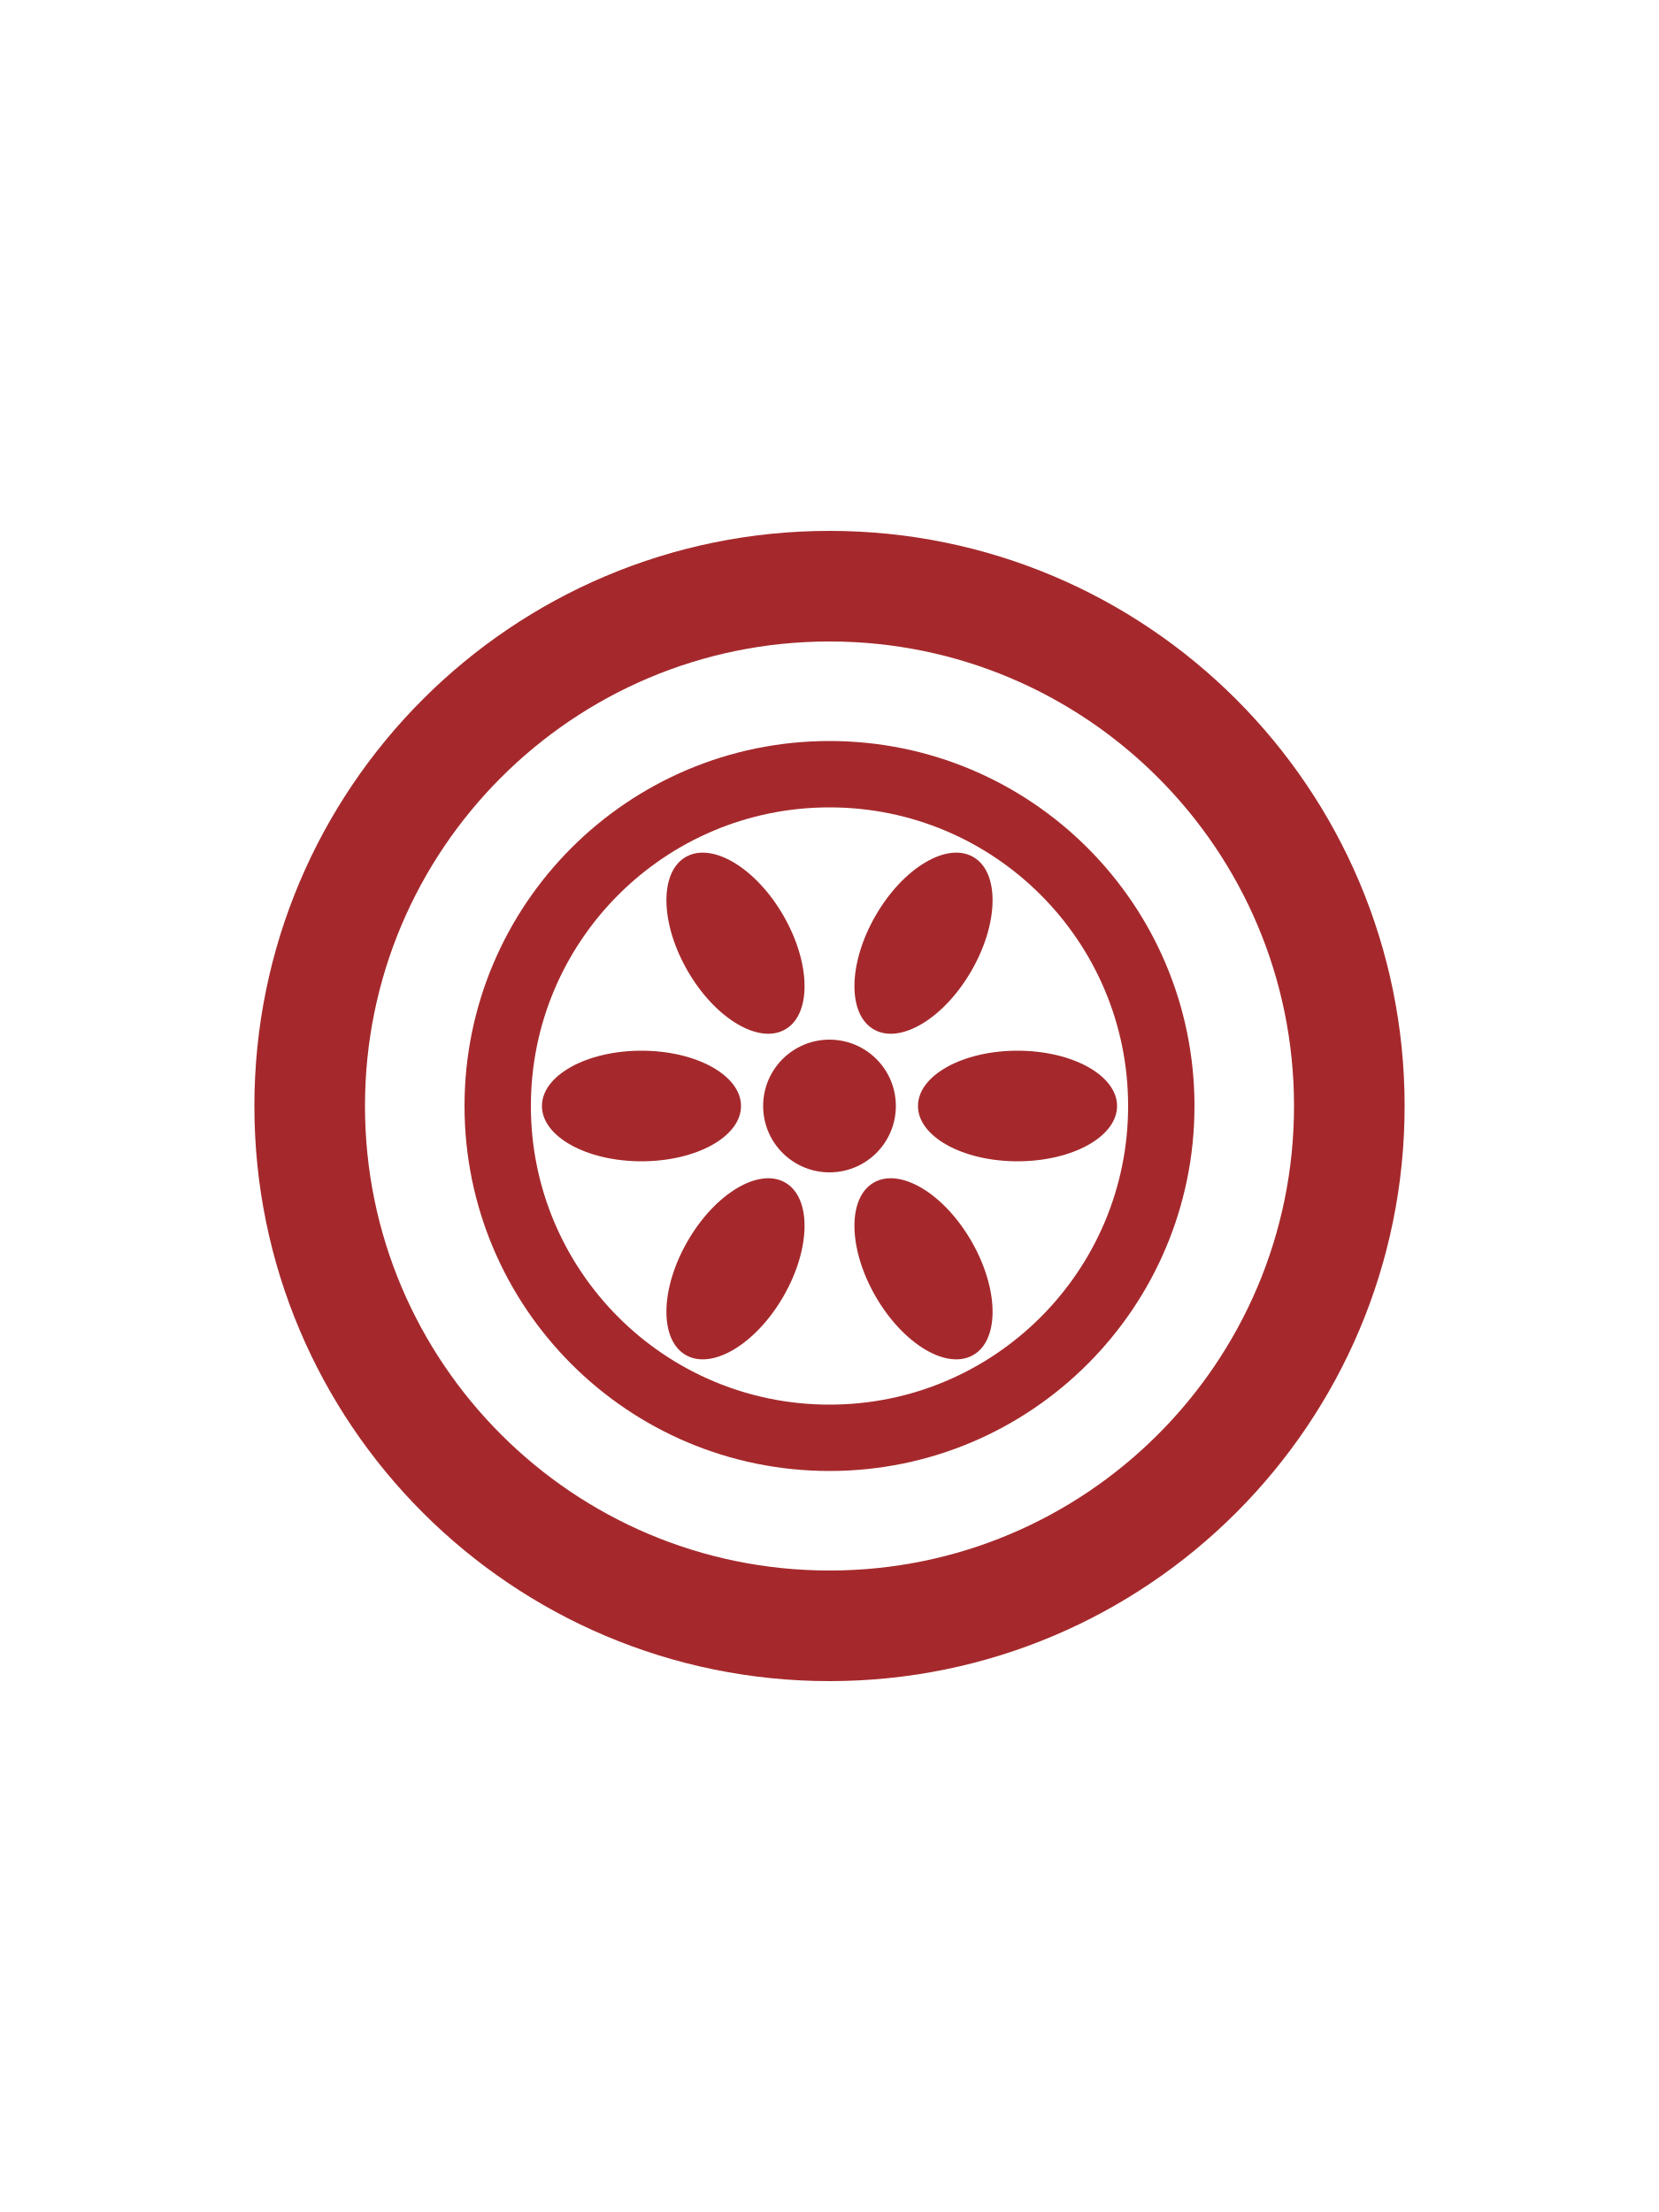
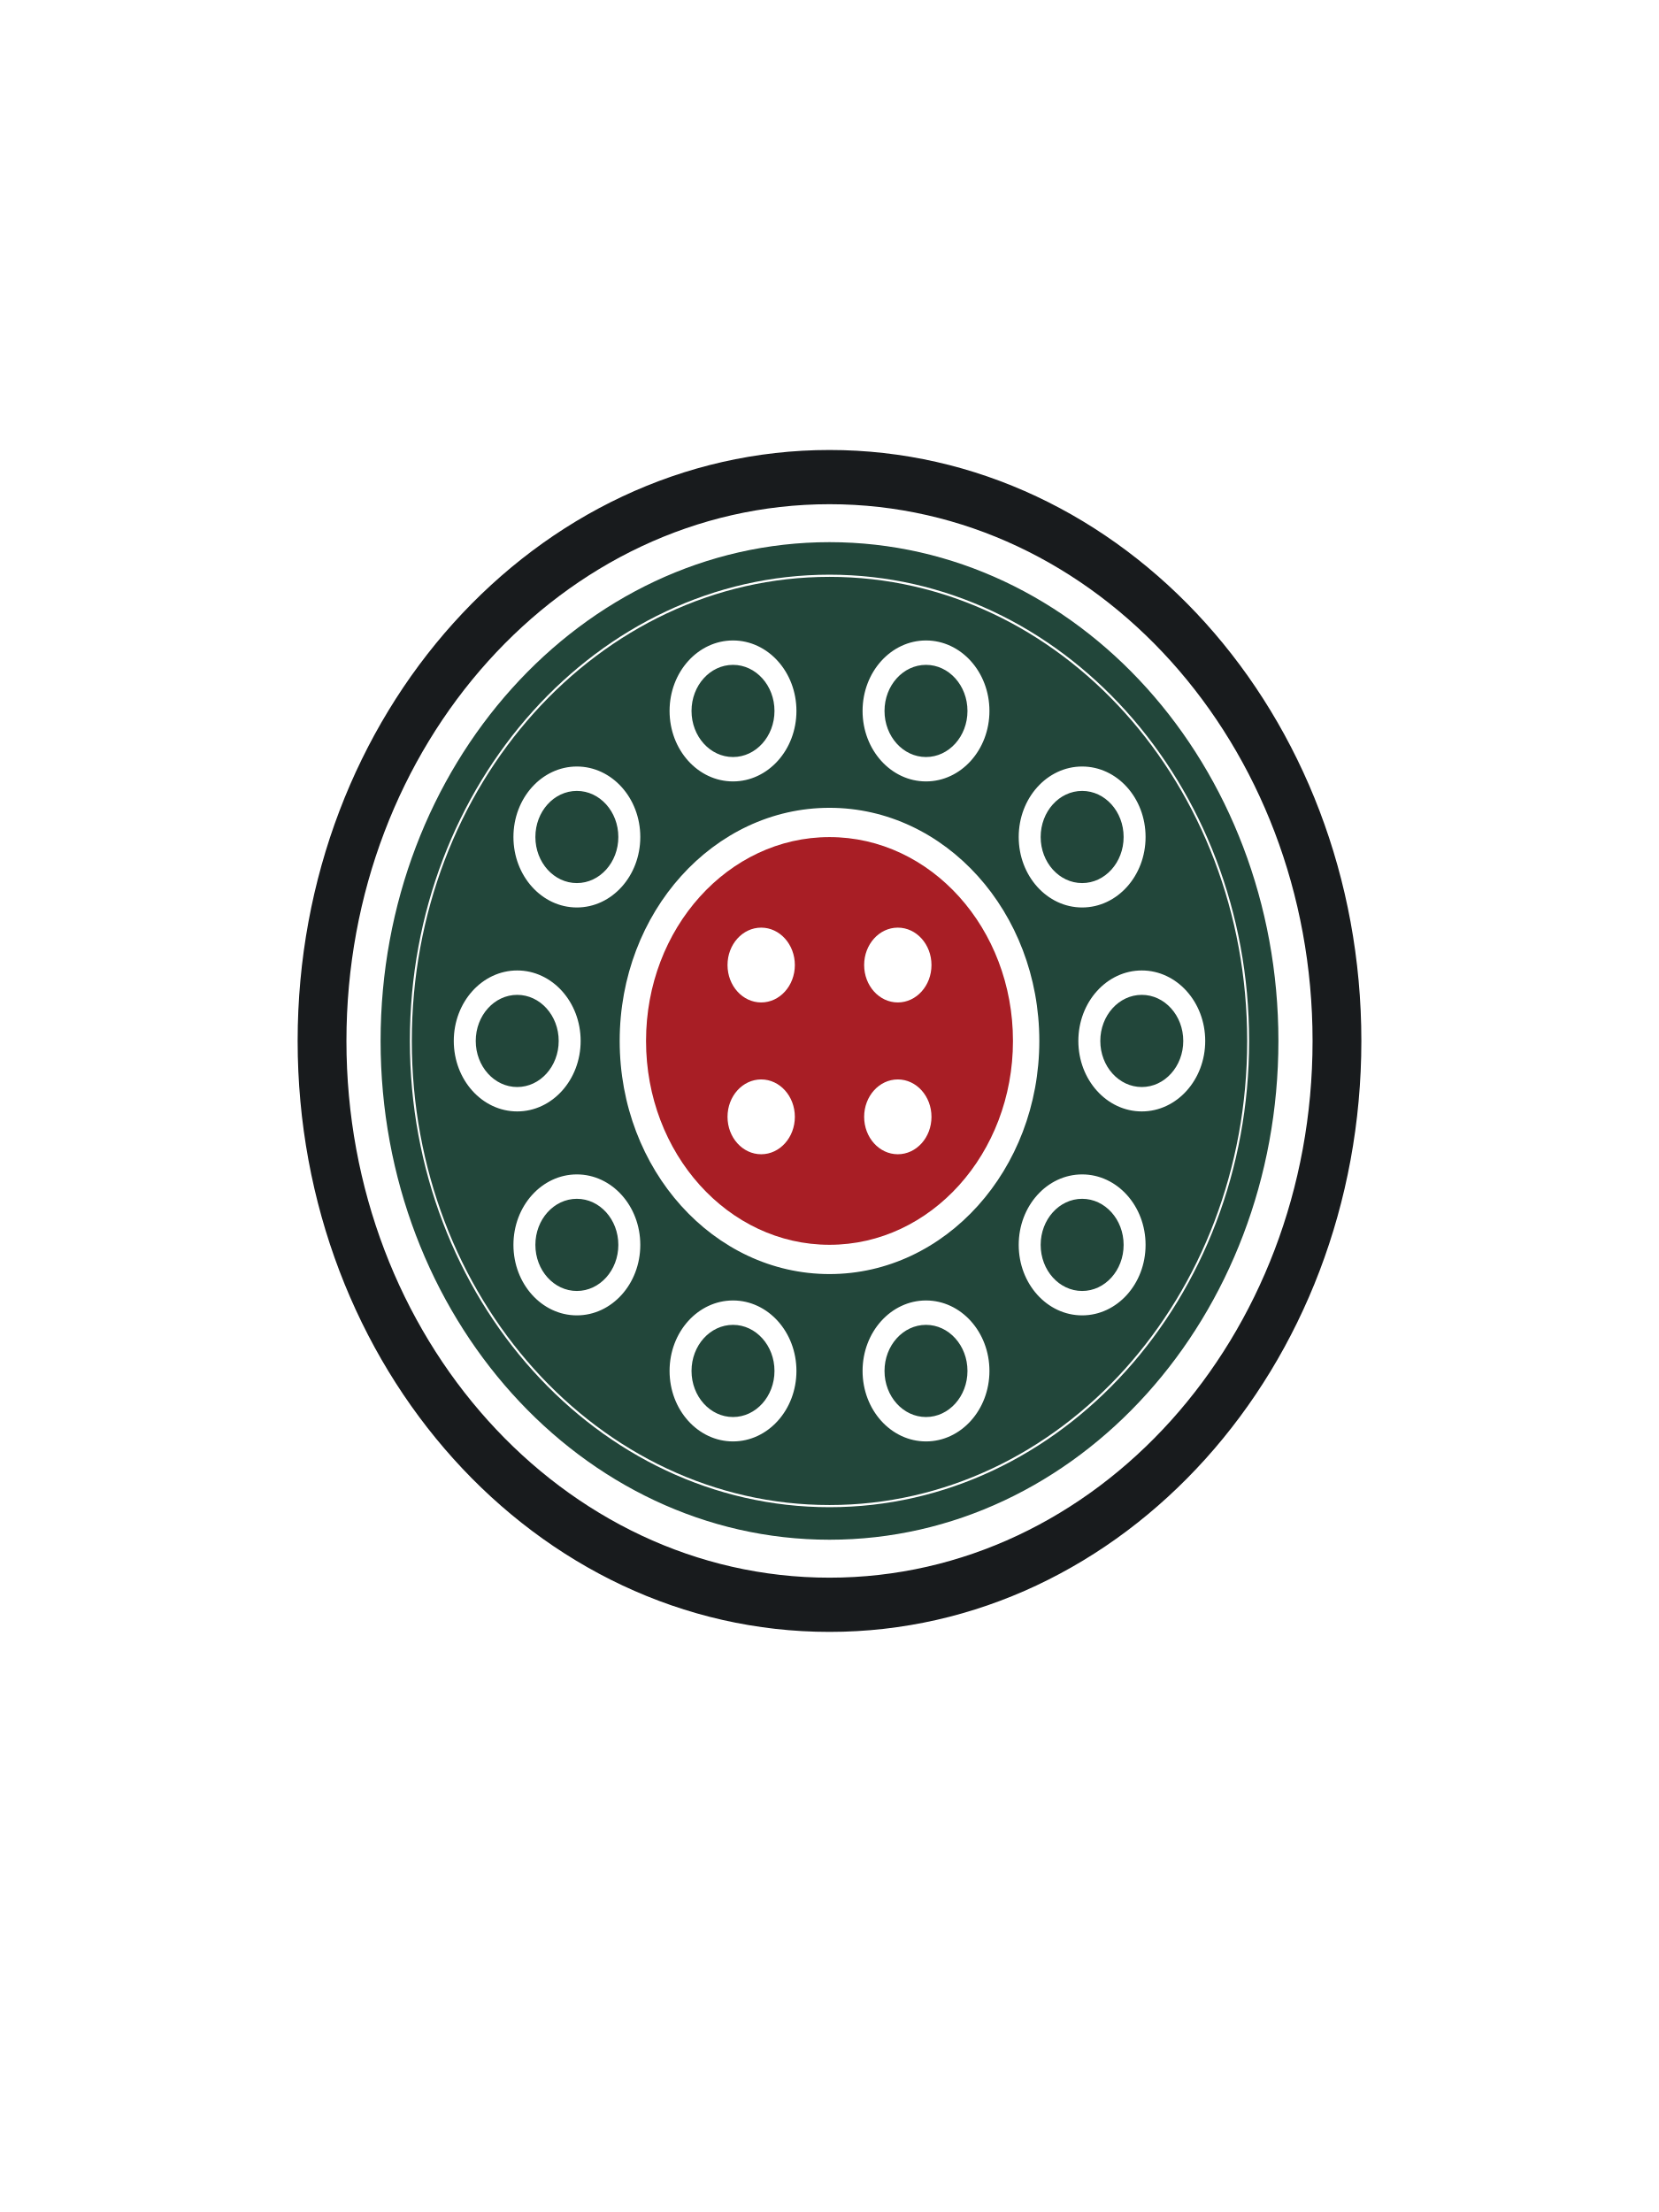
- <svg xmlns="http://www.w3.org/2000/svg" width="300" height="400" viewBox="0 0 150 200">
-   <g transform="translate(75 100) scale(1)">
-     <circle cx="0" cy="0" r="47" fill="none" stroke="#a5292c" stroke-width="10" />
-     <circle cx="0" cy="0" r="30" fill="none" stroke="#a5292c" stroke-width="6" />
-     <ellipse cx="17.0" cy="0.0" rx="9" ry="5" fill="#a5292c" transform="rotate(0 17.0 0.0)" />
-     <ellipse cx="8.5" cy="14.72" rx="9" ry="5" fill="#a5292c" transform="rotate(60 8.5 14.72)" />
-     <ellipse cx="-8.5" cy="14.72" rx="9" ry="5" fill="#a5292c" transform="rotate(120 -8.5 14.72)" />
-     <ellipse cx="-17.0" cy="0.0" rx="9" ry="5" fill="#a5292c" transform="rotate(180 -17.0 0.0)" />
-     <ellipse cx="-8.5" cy="-14.72" rx="9" ry="5" fill="#a5292c" transform="rotate(240 -8.5 -14.72)" />
-     <ellipse cx="8.5" cy="-14.72" rx="9" ry="5" fill="#a5292c" transform="rotate(300 8.5 -14.72)" />
-     <circle cx="0" cy="0" r="6" fill="#a5292c" stroke="none" stroke-width="1" />
-   </g>
+ <svg xmlns="http://www.w3.org/2000/svg" width="300" height="400" viewBox="0 0 170 204" preserveAspectRatio="none">
+   <circle cx="85" cy="96" r="52" fill="none" stroke="#181b1d" stroke-width="5" />
+   <circle cx="85" cy="96" r="44.5" fill="none" stroke="#22463a" stroke-width="3" />
+   <path d="M127.8 96a42.8 42.8 0 1 0 -85.6 0a42.8 42.8 0 1 0 85.6 0Z M106.5 96a21.5 21.5 0 1 0 -43 0a21.5 21.5 0 1 0 43 0Z M123.5 96a6.5 6.5 0 1 0 -13 0a6.5 6.5 0 1 0 13 0Z M121.25 96a4.25 4.25 0 1 0 -8.5 0a4.25 4.25 0 1 0 8.5 0Z M117.389 114.809a6.5 6.5 0 1 0 -13 0a6.5 6.5 0 1 0 13 0Z M115.139 114.809a4.25 4.25 0 1 0 -8.5 0a4.25 4.25 0 1 0 8.5 0Z M101.389 126.434a6.5 6.5 0 1 0 -13 0a6.5 6.5 0 1 0 13 0Z M99.138 126.434a4.25 4.25 0 1 0 -8.5 0a4.25 4.25 0 1 0 8.5 0Z M81.612 126.434a6.5 6.5 0 1 0 -13 0a6.5 6.5 0 1 0 13 0Z M79.362 126.434a4.25 4.25 0 1 0 -8.5 0a4.25 4.25 0 1 0 8.5 0Z M65.612 114.809a6.5 6.5 0 1 0 -13 0a6.5 6.5 0 1 0 13 0Z M63.361 114.809a4.25 4.25 0 1 0 -8.5 0a4.25 4.25 0 1 0 8.5 0Z M59.5 96a6.5 6.5 0 1 0 -13 0a6.5 6.5 0 1 0 13 0Z M57.25 96a4.25 4.25 0 1 0 -8.5 0a4.25 4.25 0 1 0 8.5 0Z M65.612 77.191a6.5 6.5 0 1 0 -13 0a6.5 6.5 0 1 0 13 0Z M63.361 77.191a4.25 4.25 0 1 0 -8.5 0a4.25 4.25 0 1 0 8.5 0Z M81.612 65.566a6.5 6.5 0 1 0 -13 0a6.5 6.5 0 1 0 13 0Z M79.362 65.566a4.25 4.25 0 1 0 -8.5 0a4.25 4.25 0 1 0 8.5 0Z M101.389 65.566a6.5 6.5 0 1 0 -13 0a6.5 6.5 0 1 0 13 0Z M99.138 65.566a4.25 4.25 0 1 0 -8.5 0a4.25 4.25 0 1 0 8.5 0Z M117.389 77.191a6.5 6.5 0 1 0 -13 0a6.5 6.5 0 1 0 13 0Z M115.139 77.191a4.25 4.25 0 1 0 -8.5 0a4.25 4.25 0 1 0 8.5 0Z" fill="#22463a" fill-rule="evenodd" />
+   <path d="M103.8 96a18.8 18.8 0 1 0 -37.6 0a18.8 18.8 0 1 0 37.6 0Z M81.45 89a3.45 3.45 0 1 0 -6.9 0a3.45 3.45 0 1 0 6.9 0Z M81.45 103a3.45 3.45 0 1 0 -6.9 0a3.45 3.45 0 1 0 6.9 0Z M95.45 89a3.45 3.45 0 1 0 -6.9 0a3.45 3.45 0 1 0 6.9 0Z M95.45 103a3.45 3.45 0 1 0 -6.9 0a3.45 3.45 0 1 0 6.9 0Z" fill="#a81e25" fill-rule="evenodd" />
</svg>
